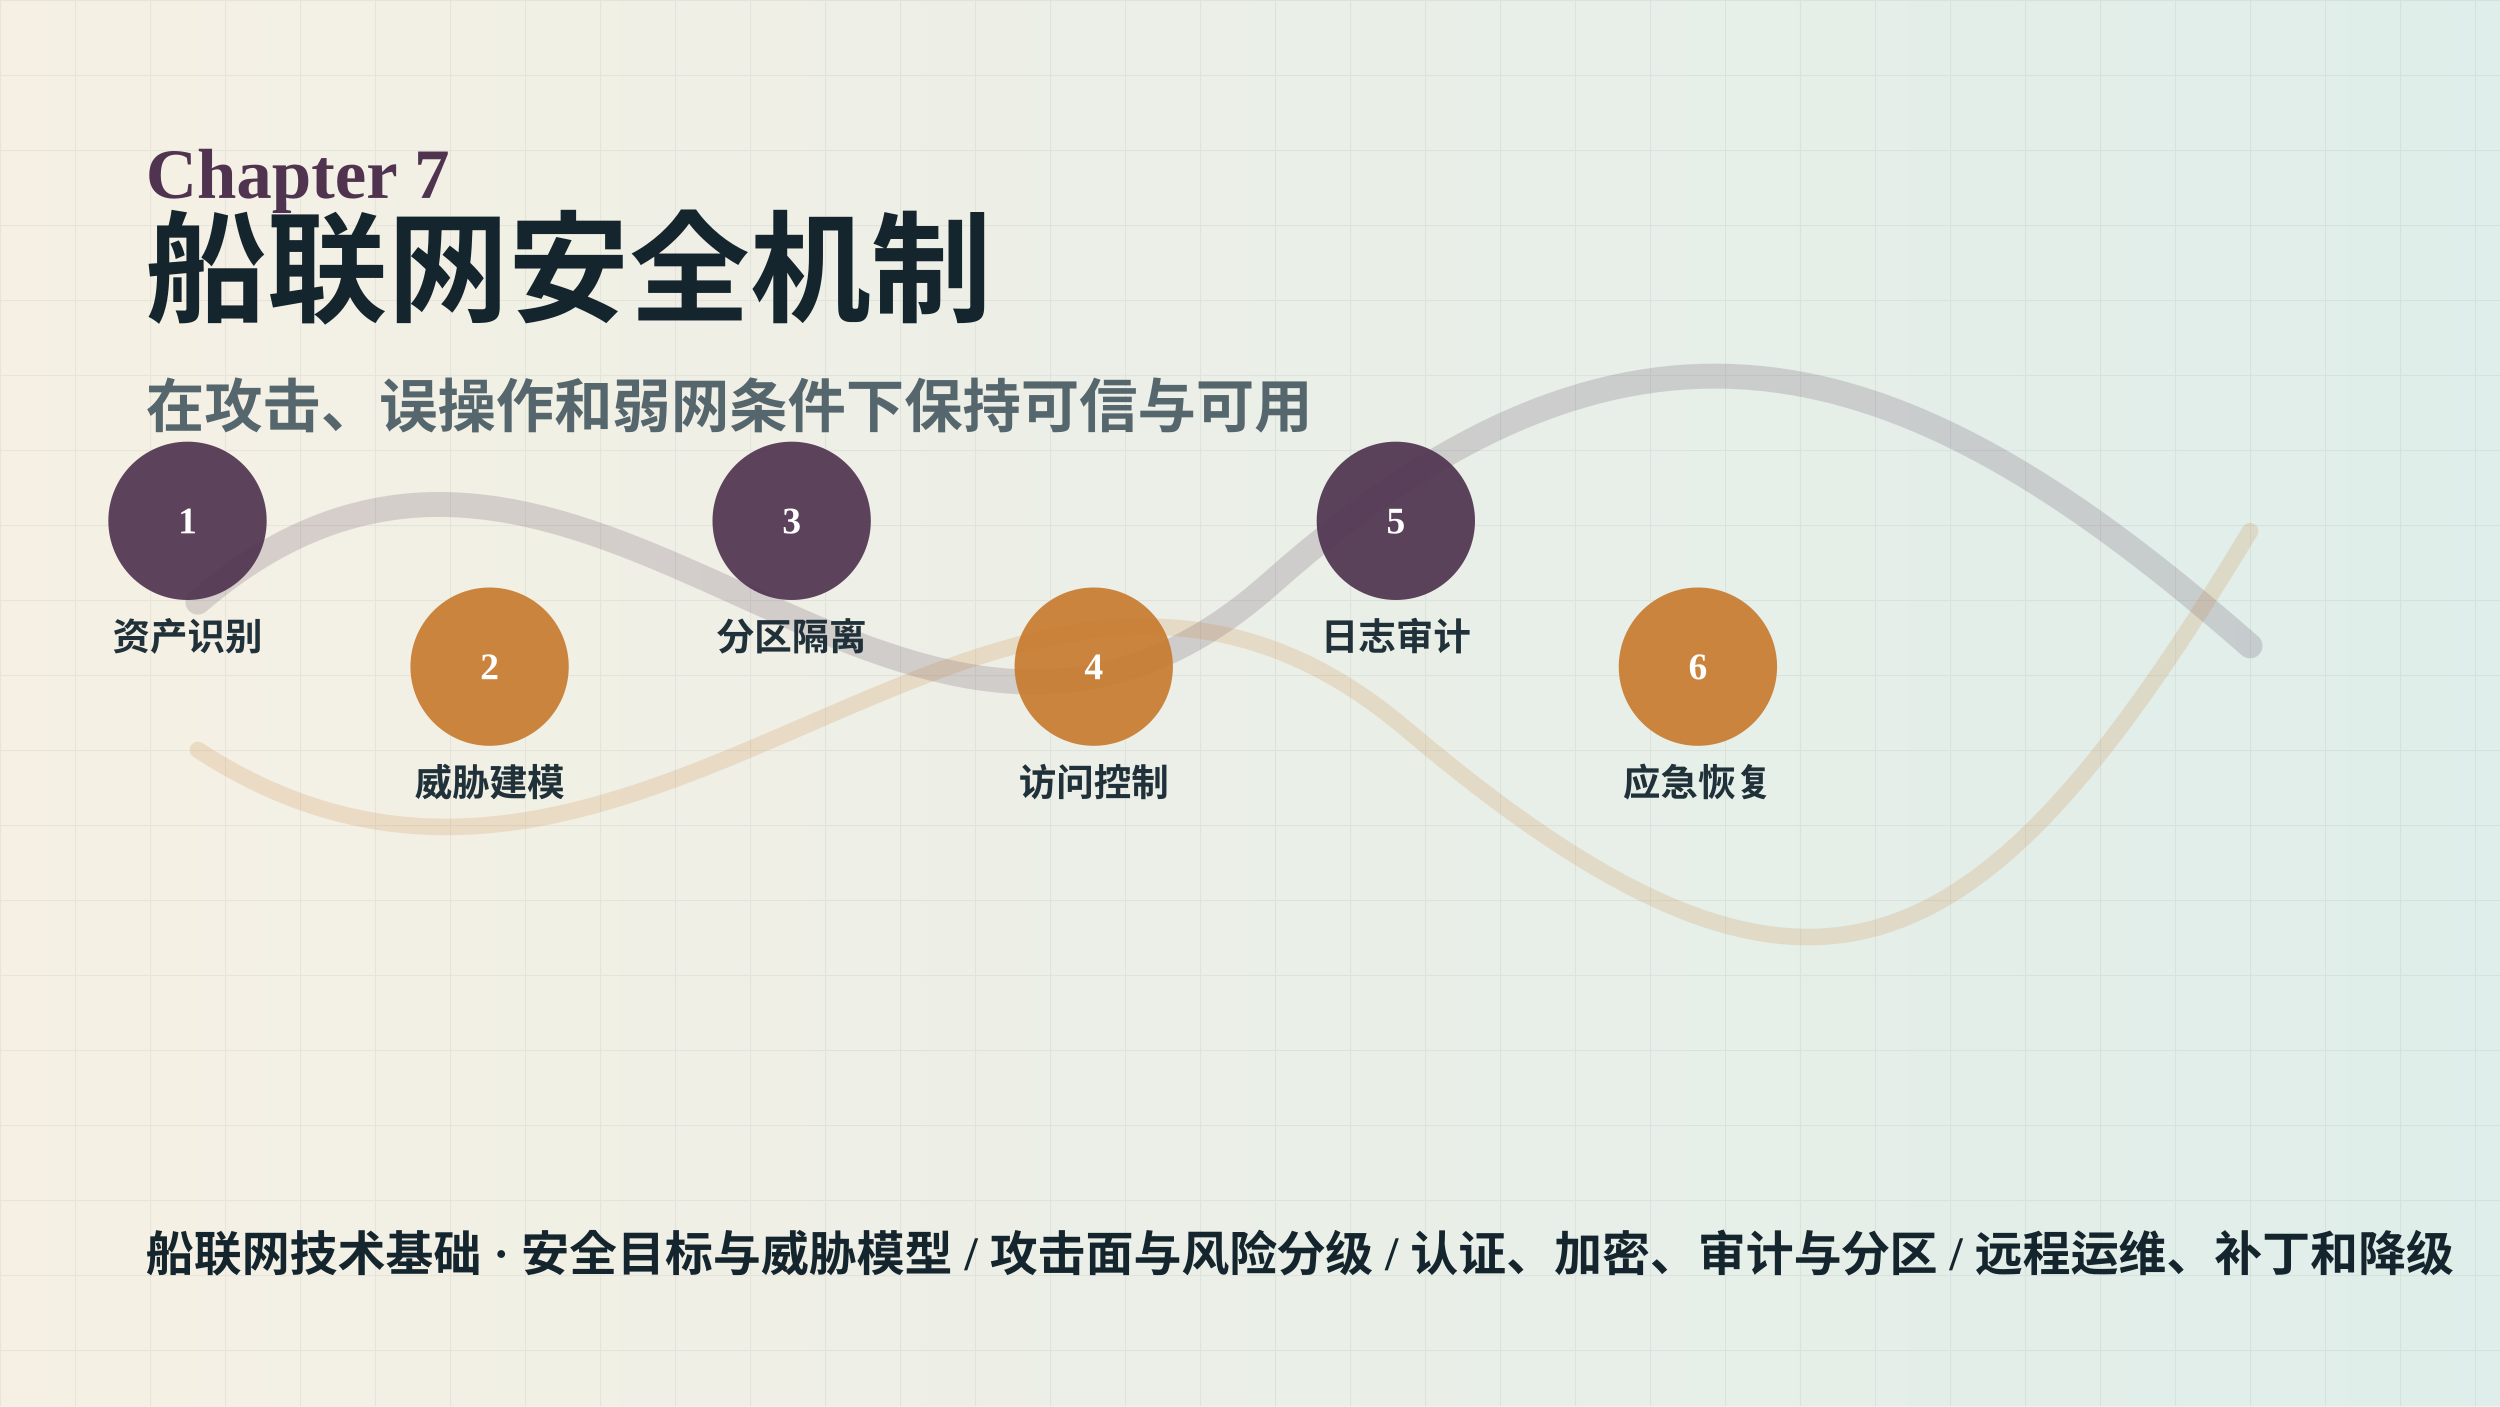
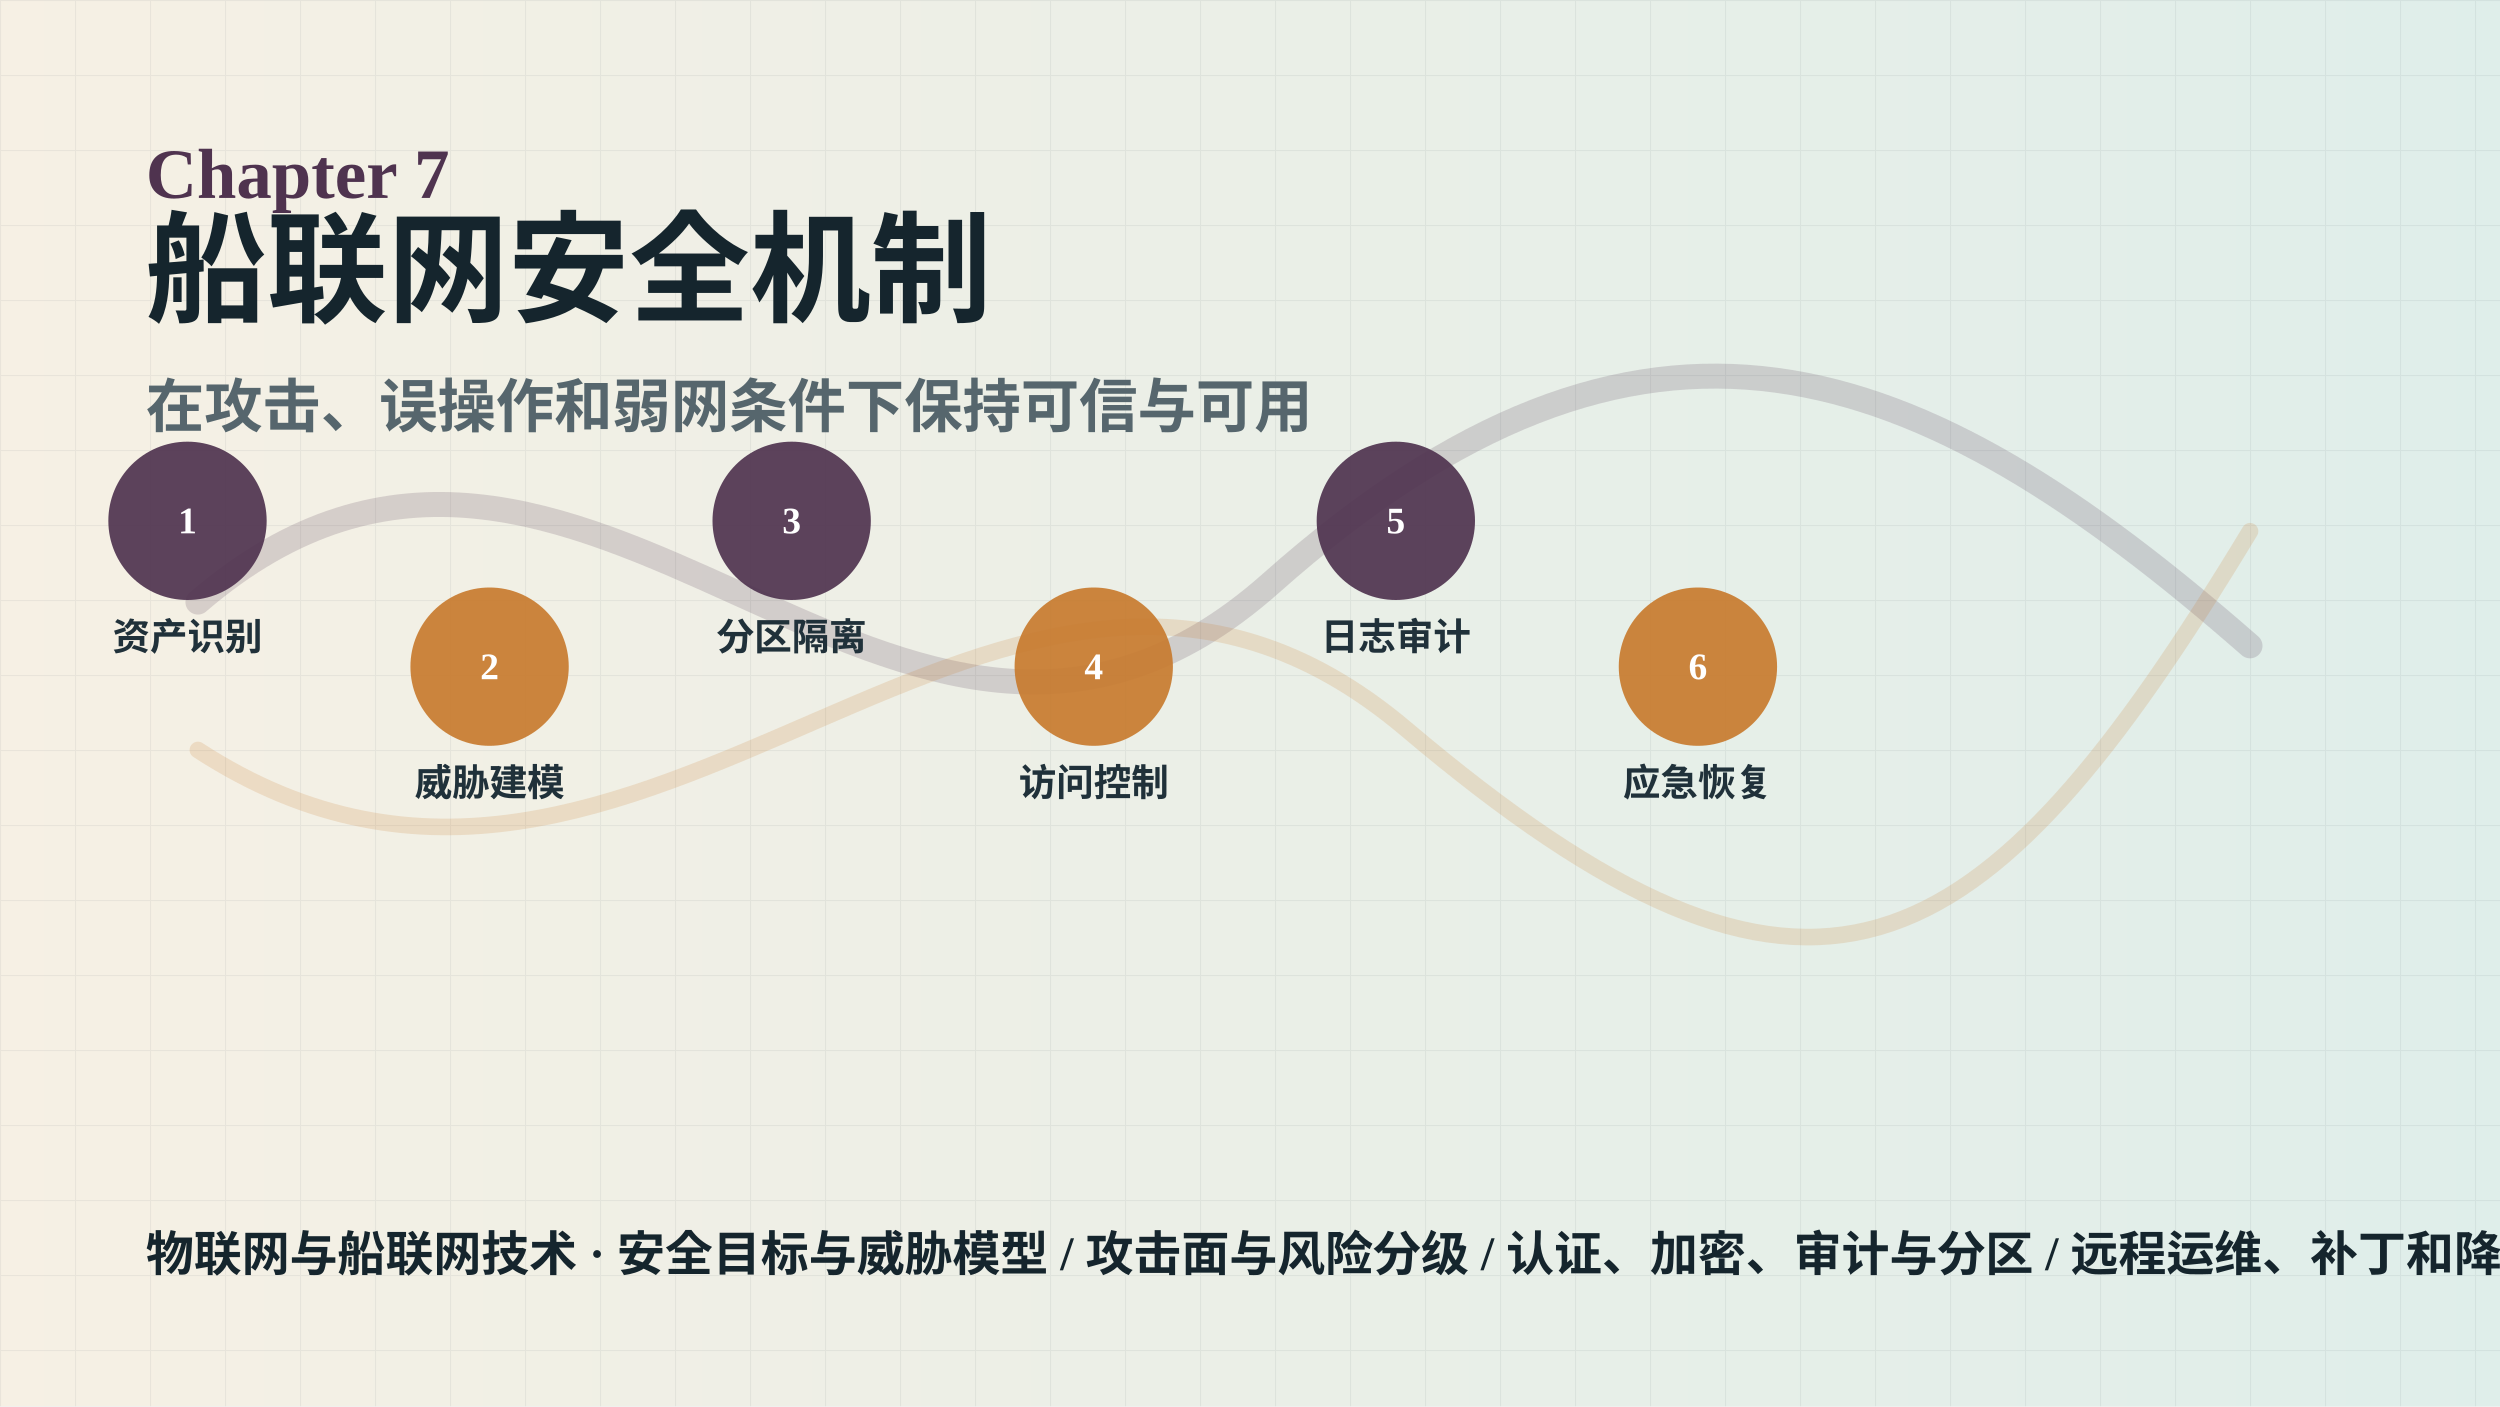
<svg xmlns="http://www.w3.org/2000/svg" width="1200" height="675" viewBox="0 0 1200 675">
  <defs>
    <linearGradient id="g" x1="0" x2="1">
      <stop stop-color="#f6f0e4" />
      <stop offset="1" stop-color="#dfeeea" />
    </linearGradient>
    <pattern id="p" width="36" height="36" patternUnits="userSpaceOnUse">
      <path d="M36 0H0v36" fill="none" stroke="#20313a" stroke-opacity=".06" />
    </pattern>
  </defs>
  <rect width="1200" height="675" fill="url(#g)" />
  <rect width="1200" height="675" fill="url(#p)" />
  <path d="M95 289 C280 130 430 440 610 280 S920 170 1080 310" fill="none" stroke="#4f334f" stroke-width="12" stroke-linecap="round" opacity=".18" />
  <path d="M95 360 C310 500 480 185 675 350 S950 470 1080 255" fill="none" stroke="#c87b2f" stroke-width="8" stroke-linecap="round" opacity=".18" />
  <text x="70" y="95" font-size="34" font-weight="900" fill="#4f334f">Chapter 7</text>
  <text x="70" y="150" font-size="58" font-weight="900" fill="#15252d">船联网安全机制</text>
  <text x="70" y="205" font-size="28" font-weight="700" fill="#56666d">在攻击、误操作和弱网条件下保持可信与可用</text>
  <g transform="translate(90 250)">
    <circle r="38" fill="#4f334f" opacity=".92" />
    <text text-anchor="middle" y="6" font-size="18" font-weight="800" fill="#fff">1</text>
    <text text-anchor="middle" y="62" font-size="18" font-weight="700" fill="#20313a">资产识别</text>
  </g>
  <g transform="translate(235 320)">
    <circle r="38" fill="#c87b2f" opacity=".92" />
    <text text-anchor="middle" y="6" font-size="18" font-weight="800" fill="#fff">2</text>
    <text text-anchor="middle" y="62" font-size="18" font-weight="700" fill="#20313a">威胁建模</text>
  </g>
  <g transform="translate(380 250)">
    <circle r="38" fill="#4f334f" opacity=".92" />
    <text text-anchor="middle" y="6" font-size="18" font-weight="800" fill="#fff">3</text>
    <text text-anchor="middle" y="62" font-size="18" font-weight="700" fill="#20313a">分区隔离</text>
  </g>
  <g transform="translate(525 320)">
    <circle r="38" fill="#c87b2f" opacity=".92" />
    <text text-anchor="middle" y="6" font-size="18" font-weight="800" fill="#fff">4</text>
    <text text-anchor="middle" y="62" font-size="18" font-weight="700" fill="#20313a">访问控制</text>
  </g>
  <g transform="translate(670 250)">
    <circle r="38" fill="#4f334f" opacity=".92" />
    <text text-anchor="middle" y="6" font-size="18" font-weight="800" fill="#fff">5</text>
    <text text-anchor="middle" y="62" font-size="18" font-weight="700" fill="#20313a">日志审计</text>
  </g>
  <g transform="translate(815 320)">
    <circle r="38" fill="#c87b2f" opacity=".92" />
    <text text-anchor="middle" y="6" font-size="18" font-weight="800" fill="#fff">6</text>
    <text text-anchor="middle" y="62" font-size="18" font-weight="700" fill="#20313a">应急恢复</text>
  </g>
-   <text x="70" y="610" font-size="23" font-weight="800" fill="#15252d">船联网技术基础 · 安全目标与威胁模型 / 攻击面与风险分级 / 认证、加密、审计与分区 / 远程运维、补丁和降级</text>
+   <text x="70" y="610" font-size="23" font-weight="800" fill="#15252d">物联网与船联网技术 · 安全目标与威胁模型 / 攻击面与风险分级 / 认证、加密、审计与分区 / 远程运维、补丁和降级</text>
</svg>
